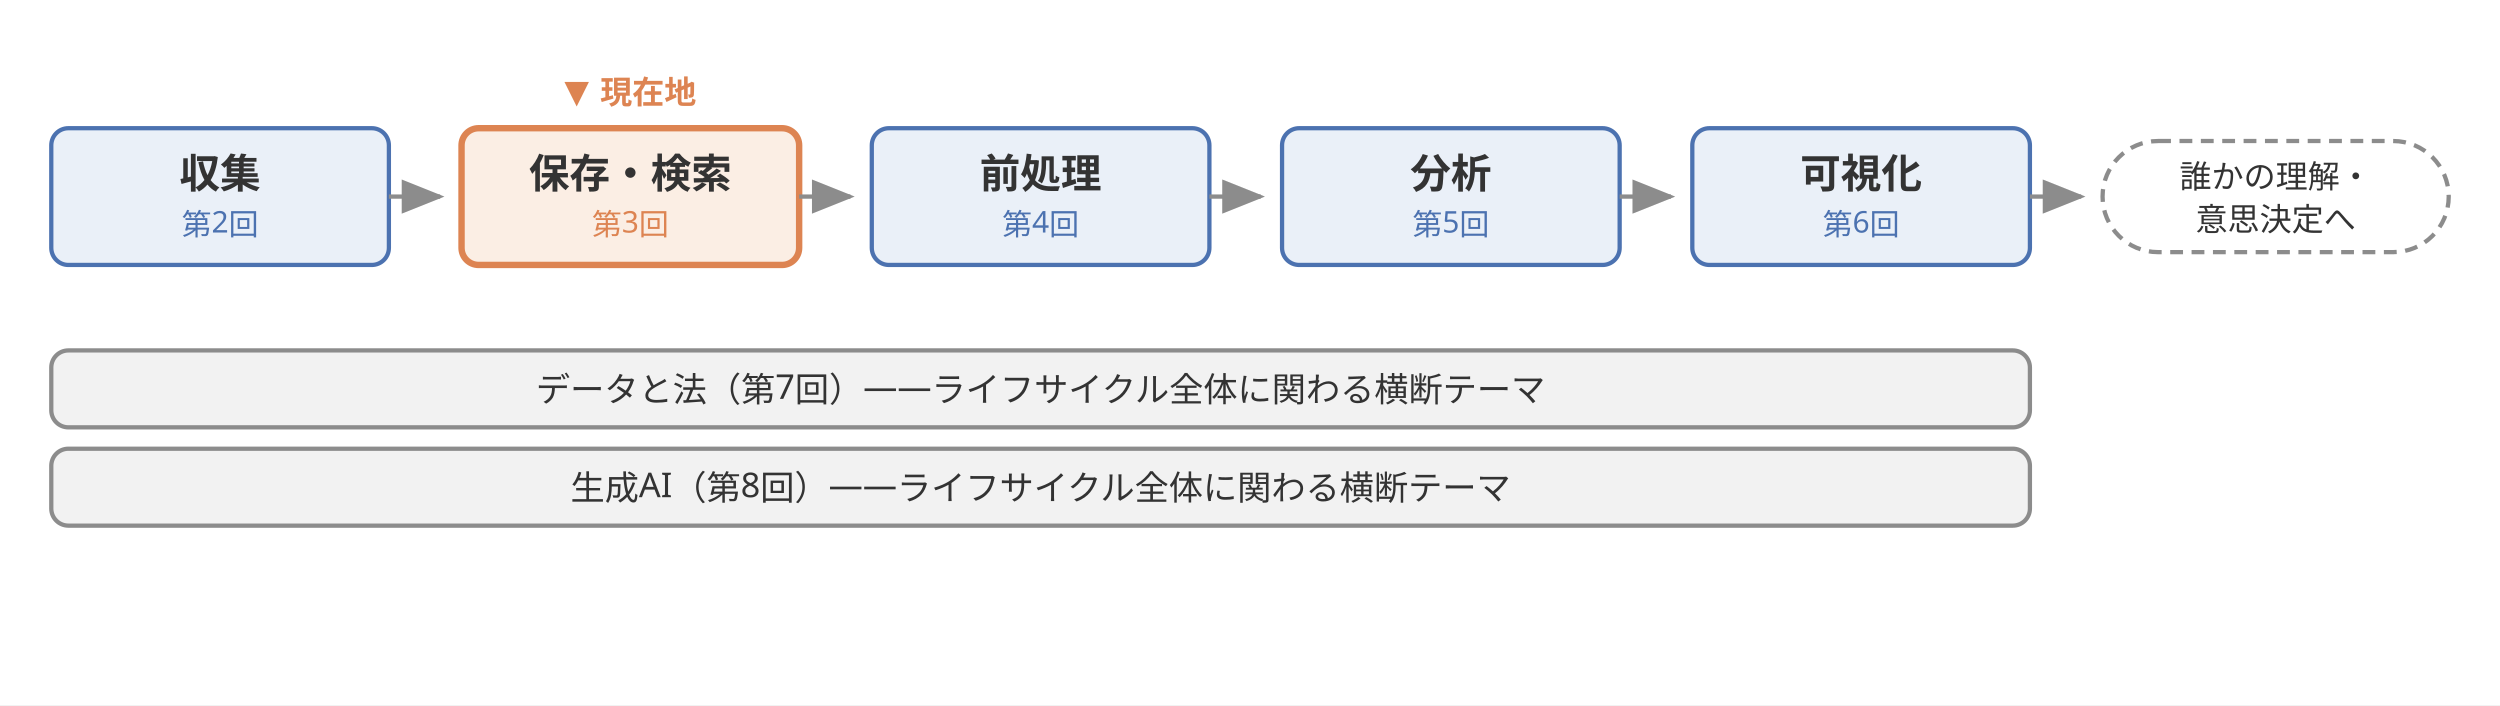
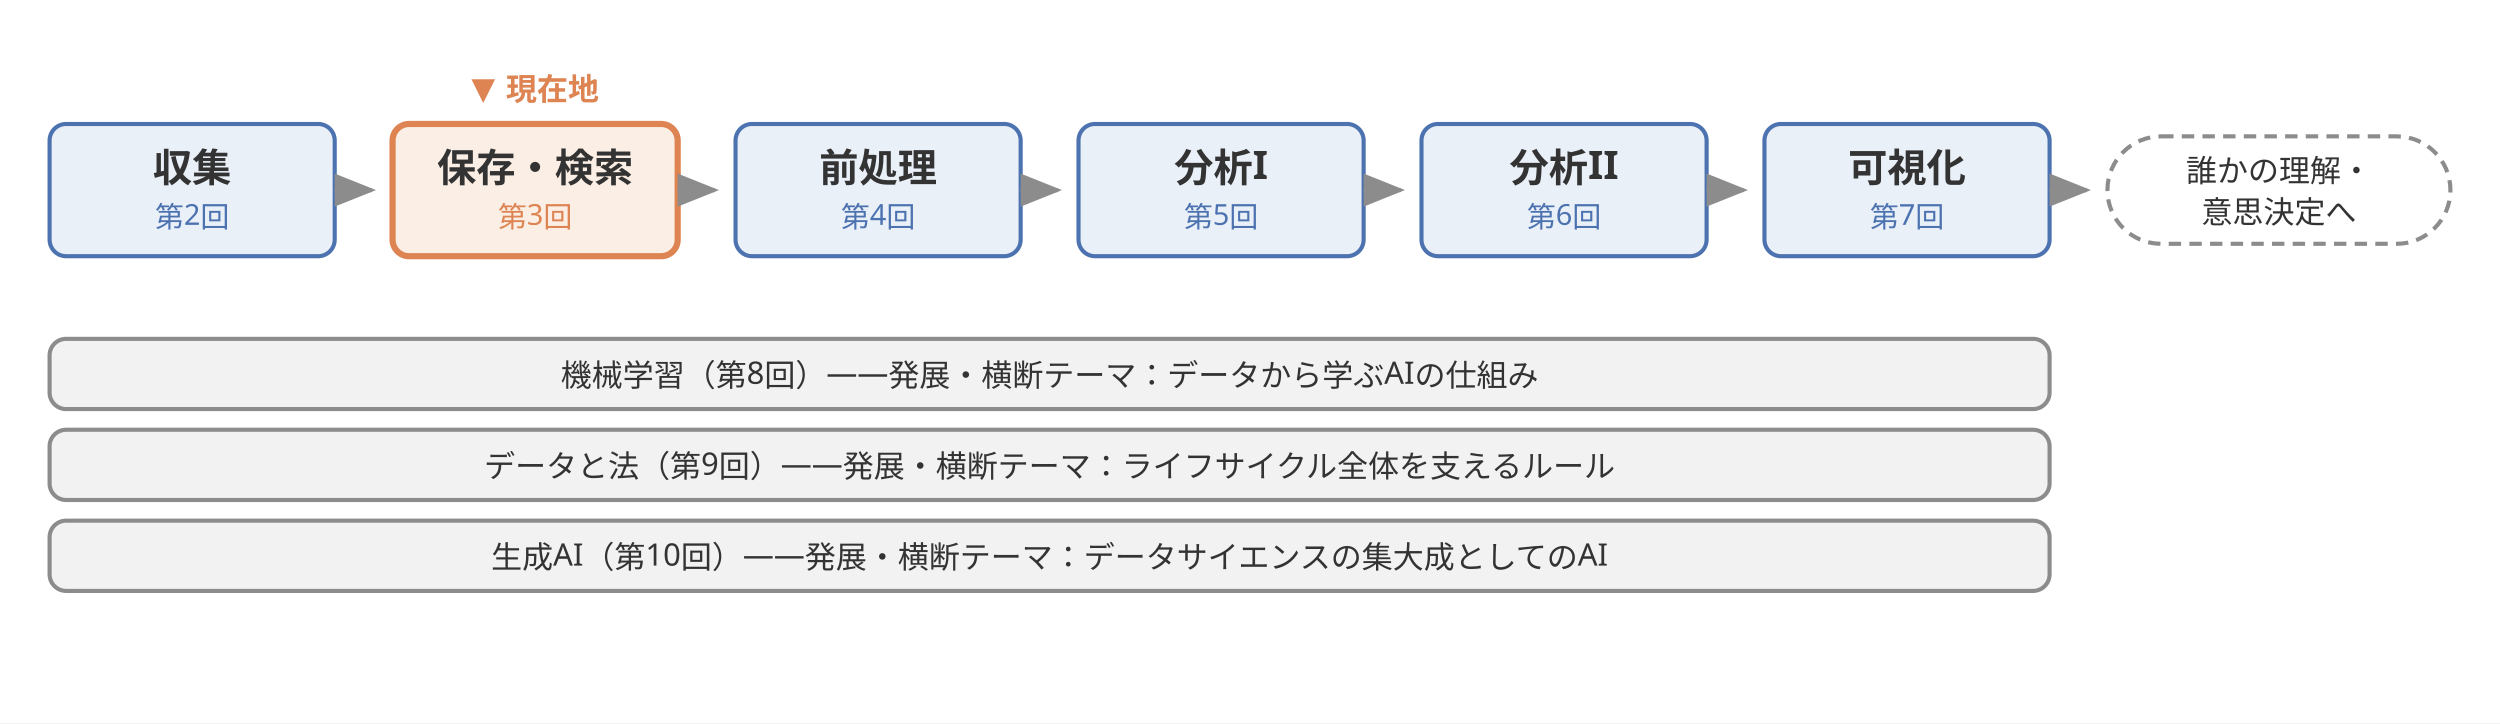
- <svg xmlns="http://www.w3.org/2000/svg" viewBox="0 0 1170 330" font-family="'Hiragino Sans','Noto Sans JP',sans-serif">
+ <svg xmlns="http://www.w3.org/2000/svg" viewBox="0 0 1210 350" font-family="'Hiragino Sans','Noto Sans JP',sans-serif">
  <defs>
    <marker id="ah" markerWidth="10" markerHeight="8" refX="9" refY="4" orient="auto">
      <path d="M0,0 L10,4 L0,8 z" fill="#8C8C8C" />
    </marker>
  </defs>
-   <rect x="0" y="0" width="1170" height="330" fill="white" />
-   <rect x="24" y="60" width="158" height="64" rx="8" fill="#EAF0F8" stroke="#4C72B0" stroke-width="2" />
-   <text x="103.0" y="88" text-anchor="middle" font-family="'Hiragino Sans','Noto Sans JP',sans-serif" font-size="19" font-weight="bold" fill="#333333">収集</text>
-   <text x="103.0" y="110" text-anchor="middle" font-family="'Hiragino Sans','Noto Sans JP',sans-serif" font-size="14" fill="#4C72B0">第2回</text>
-   <line x1="182" y1="92.0" x2="206" y2="92.0" stroke="#8C8C8C" stroke-width="2" marker-end="url(#ah)" />
-   <rect x="216" y="60" width="158" height="64" rx="8" fill="#FBEEE4" stroke="#DD8452" stroke-width="3" />
-   <text x="295.0" y="88" text-anchor="middle" font-family="'Hiragino Sans','Noto Sans JP',sans-serif" font-size="19" font-weight="bold" fill="#333333">保存・検索</text>
-   <text x="295.0" y="110" text-anchor="middle" font-family="'Hiragino Sans','Noto Sans JP',sans-serif" font-size="14" fill="#DD8452">第3回</text>
-   <text x="295.0" y="48" text-anchor="middle" font-family="'Hiragino Sans','Noto Sans JP',sans-serif" font-size="15" font-weight="bold" fill="#DD8452">▼ 現在地</text>
-   <line x1="374" y1="92.0" x2="398" y2="92.0" stroke="#8C8C8C" stroke-width="2" marker-end="url(#ah)" />
-   <rect x="408" y="60" width="158" height="64" rx="8" fill="#EAF0F8" stroke="#4C72B0" stroke-width="2" />
-   <text x="487.0" y="88" text-anchor="middle" font-family="'Hiragino Sans','Noto Sans JP',sans-serif" font-size="19" font-weight="bold" fill="#333333">前処理</text>
-   <text x="487.0" y="110" text-anchor="middle" font-family="'Hiragino Sans','Noto Sans JP',sans-serif" font-size="14" fill="#4C72B0">第4回</text>
-   <line x1="566" y1="92.0" x2="590" y2="92.0" stroke="#8C8C8C" stroke-width="2" marker-end="url(#ah)" />
-   <rect x="600" y="60" width="158" height="64" rx="8" fill="#EAF0F8" stroke="#4C72B0" stroke-width="2" />
-   <text x="679.0" y="88" text-anchor="middle" font-family="'Hiragino Sans','Noto Sans JP',sans-serif" font-size="19" font-weight="bold" fill="#333333">分析</text>
-   <text x="679.0" y="110" text-anchor="middle" font-family="'Hiragino Sans','Noto Sans JP',sans-serif" font-size="14" fill="#4C72B0">第5回</text>
-   <line x1="758" y1="92.0" x2="782" y2="92.0" stroke="#8C8C8C" stroke-width="2" marker-end="url(#ah)" />
-   <rect x="792" y="60" width="158" height="64" rx="8" fill="#EAF0F8" stroke="#4C72B0" stroke-width="2" />
-   <text x="871.0" y="88" text-anchor="middle" font-family="'Hiragino Sans','Noto Sans JP',sans-serif" font-size="19" font-weight="bold" fill="#333333">可視化</text>
-   <text x="871.0" y="110" text-anchor="middle" font-family="'Hiragino Sans','Noto Sans JP',sans-serif" font-size="14" fill="#4C72B0">第6回</text>
-   <line x1="950" y1="92.0" x2="974" y2="92.0" stroke="#8C8C8C" stroke-width="2" marker-end="url(#ah)" />
-   <rect x="984" y="66" width="162" height="52" rx="26" fill="white" stroke="#8C8C8C" stroke-width="2" stroke-dasharray="6 4" />
-   <text x="1065.0" y="88.0" text-anchor="middle" font-family="'Hiragino Sans','Noto Sans JP',sans-serif" font-size="15" fill="#333333">誰かの理解・</text>
-   <text x="1065.0" y="108.0" text-anchor="middle" font-family="'Hiragino Sans','Noto Sans JP',sans-serif" font-size="15" fill="#333333">意思決定へ</text>
-   <rect x="24" y="164" width="926" height="36" rx="8" fill="#F2F2F2" stroke="#8C8C8C" stroke-width="2" />
-   <text x="487.0" y="188" text-anchor="middle" font-family="'Hiragino Sans','Noto Sans JP',sans-serif" font-size="16" fill="#333333">データと法（第7回）——ライフサイクル全体に関わる横断テーマ</text>
-   <rect x="24" y="210" width="926" height="36" rx="8" fill="#F2F2F2" stroke="#8C8C8C" stroke-width="2" />
-   <text x="487.0" y="234" text-anchor="middle" font-family="'Hiragino Sans','Noto Sans JP',sans-serif" font-size="16" fill="#333333">生成AI（第8回）——ライフサイクル全体に関わる横断テーマ</text>
+   <rect x="0" y="0" width="1210" height="350" fill="white" />
+   <rect x="24" y="60" width="138" height="64" rx="8" fill="#EAF0F8" stroke="#4C72B0" stroke-width="2" />
+   <text x="93.0" y="88" text-anchor="middle" font-family="'Hiragino Sans','Noto Sans JP',sans-serif" font-size="19" font-weight="bold" fill="#333333">収集</text>
+   <text x="93.0" y="110" text-anchor="middle" font-family="'Hiragino Sans','Noto Sans JP',sans-serif" font-size="14" fill="#4C72B0">第2回</text>
+   <line x1="162" y1="92.0" x2="180" y2="92.0" stroke="#8C8C8C" stroke-width="2" marker-end="url(#ah)" />
+   <rect x="190" y="60" width="138" height="64" rx="8" fill="#FBEEE4" stroke="#DD8452" stroke-width="3" />
+   <text x="259.0" y="88" text-anchor="middle" font-family="'Hiragino Sans','Noto Sans JP',sans-serif" font-size="19" font-weight="bold" fill="#333333">保存・検索</text>
+   <text x="259.0" y="110" text-anchor="middle" font-family="'Hiragino Sans','Noto Sans JP',sans-serif" font-size="14" fill="#DD8452">第3回</text>
+   <text x="259.0" y="48" text-anchor="middle" font-family="'Hiragino Sans','Noto Sans JP',sans-serif" font-size="15" font-weight="bold" fill="#DD8452">▼ 現在地</text>
+   <line x1="328" y1="92.0" x2="346" y2="92.0" stroke="#8C8C8C" stroke-width="2" marker-end="url(#ah)" />
+   <rect x="356" y="60" width="138" height="64" rx="8" fill="#EAF0F8" stroke="#4C72B0" stroke-width="2" />
+   <text x="425.0" y="88" text-anchor="middle" font-family="'Hiragino Sans','Noto Sans JP',sans-serif" font-size="19" font-weight="bold" fill="#333333">前処理</text>
+   <text x="425.0" y="110" text-anchor="middle" font-family="'Hiragino Sans','Noto Sans JP',sans-serif" font-size="14" fill="#4C72B0">第4回</text>
+   <line x1="494" y1="92.0" x2="512" y2="92.0" stroke="#8C8C8C" stroke-width="2" marker-end="url(#ah)" />
+   <rect x="522" y="60" width="138" height="64" rx="8" fill="#EAF0F8" stroke="#4C72B0" stroke-width="2" />
+   <text x="591.0" y="88" text-anchor="middle" font-family="'Hiragino Sans','Noto Sans JP',sans-serif" font-size="19" font-weight="bold" fill="#333333">分析I</text>
+   <text x="591.0" y="110" text-anchor="middle" font-family="'Hiragino Sans','Noto Sans JP',sans-serif" font-size="14" fill="#4C72B0">第5回</text>
+   <line x1="660" y1="92.0" x2="678" y2="92.0" stroke="#8C8C8C" stroke-width="2" marker-end="url(#ah)" />
+   <rect x="688" y="60" width="138" height="64" rx="8" fill="#EAF0F8" stroke="#4C72B0" stroke-width="2" />
+   <text x="757.0" y="88" text-anchor="middle" font-family="'Hiragino Sans','Noto Sans JP',sans-serif" font-size="19" font-weight="bold" fill="#333333">分析II</text>
+   <text x="757.0" y="110" text-anchor="middle" font-family="'Hiragino Sans','Noto Sans JP',sans-serif" font-size="14" fill="#4C72B0">第6回</text>
+   <line x1="826" y1="92.0" x2="844" y2="92.0" stroke="#8C8C8C" stroke-width="2" marker-end="url(#ah)" />
+   <rect x="854" y="60" width="138" height="64" rx="8" fill="#EAF0F8" stroke="#4C72B0" stroke-width="2" />
+   <text x="923.0" y="88" text-anchor="middle" font-family="'Hiragino Sans','Noto Sans JP',sans-serif" font-size="19" font-weight="bold" fill="#333333">可視化</text>
+   <text x="923.0" y="110" text-anchor="middle" font-family="'Hiragino Sans','Noto Sans JP',sans-serif" font-size="14" fill="#4C72B0">第7回</text>
+   <line x1="992" y1="92.0" x2="1010" y2="92.0" stroke="#8C8C8C" stroke-width="2" marker-end="url(#ah)" />
+   <rect x="1020" y="66" width="166" height="52" rx="26" fill="white" stroke="#8C8C8C" stroke-width="2" stroke-dasharray="6 4" />
+   <text x="1103.0" y="88.0" text-anchor="middle" font-family="'Hiragino Sans','Noto Sans JP',sans-serif" font-size="15" fill="#333333">誰かの理解・</text>
+   <text x="1103.0" y="108.0" text-anchor="middle" font-family="'Hiragino Sans','Noto Sans JP',sans-serif" font-size="15" fill="#333333">意思決定へ</text>
+   <rect x="24" y="164" width="968" height="34" rx="8" fill="#F2F2F2" stroke="#8C8C8C" stroke-width="2" />
+   <text x="508.0" y="187" text-anchor="middle" font-family="'Hiragino Sans','Noto Sans JP',sans-serif" font-size="15" fill="#333333">機械学習（第8回）——発展・横断テーマ：データから学ぶAIの仕組み</text>
+   <rect x="24" y="208" width="968" height="34" rx="8" fill="#F2F2F2" stroke="#8C8C8C" stroke-width="2" />
+   <text x="508.0" y="231" text-anchor="middle" font-family="'Hiragino Sans','Noto Sans JP',sans-serif" font-size="15" fill="#333333">データと法（第9回）——発展・横断テーマ：ライフサイクル全体を支えるルール</text>
+   <rect x="24" y="252" width="968" height="34" rx="8" fill="#F2F2F2" stroke="#8C8C8C" stroke-width="2" />
+   <text x="508.0" y="275" text-anchor="middle" font-family="'Hiragino Sans','Noto Sans JP',sans-serif" font-size="15" fill="#333333">生成AI（第10回）——発展・横断テーマ：データサイエンスの集大成としてのAI</text>
</svg>
